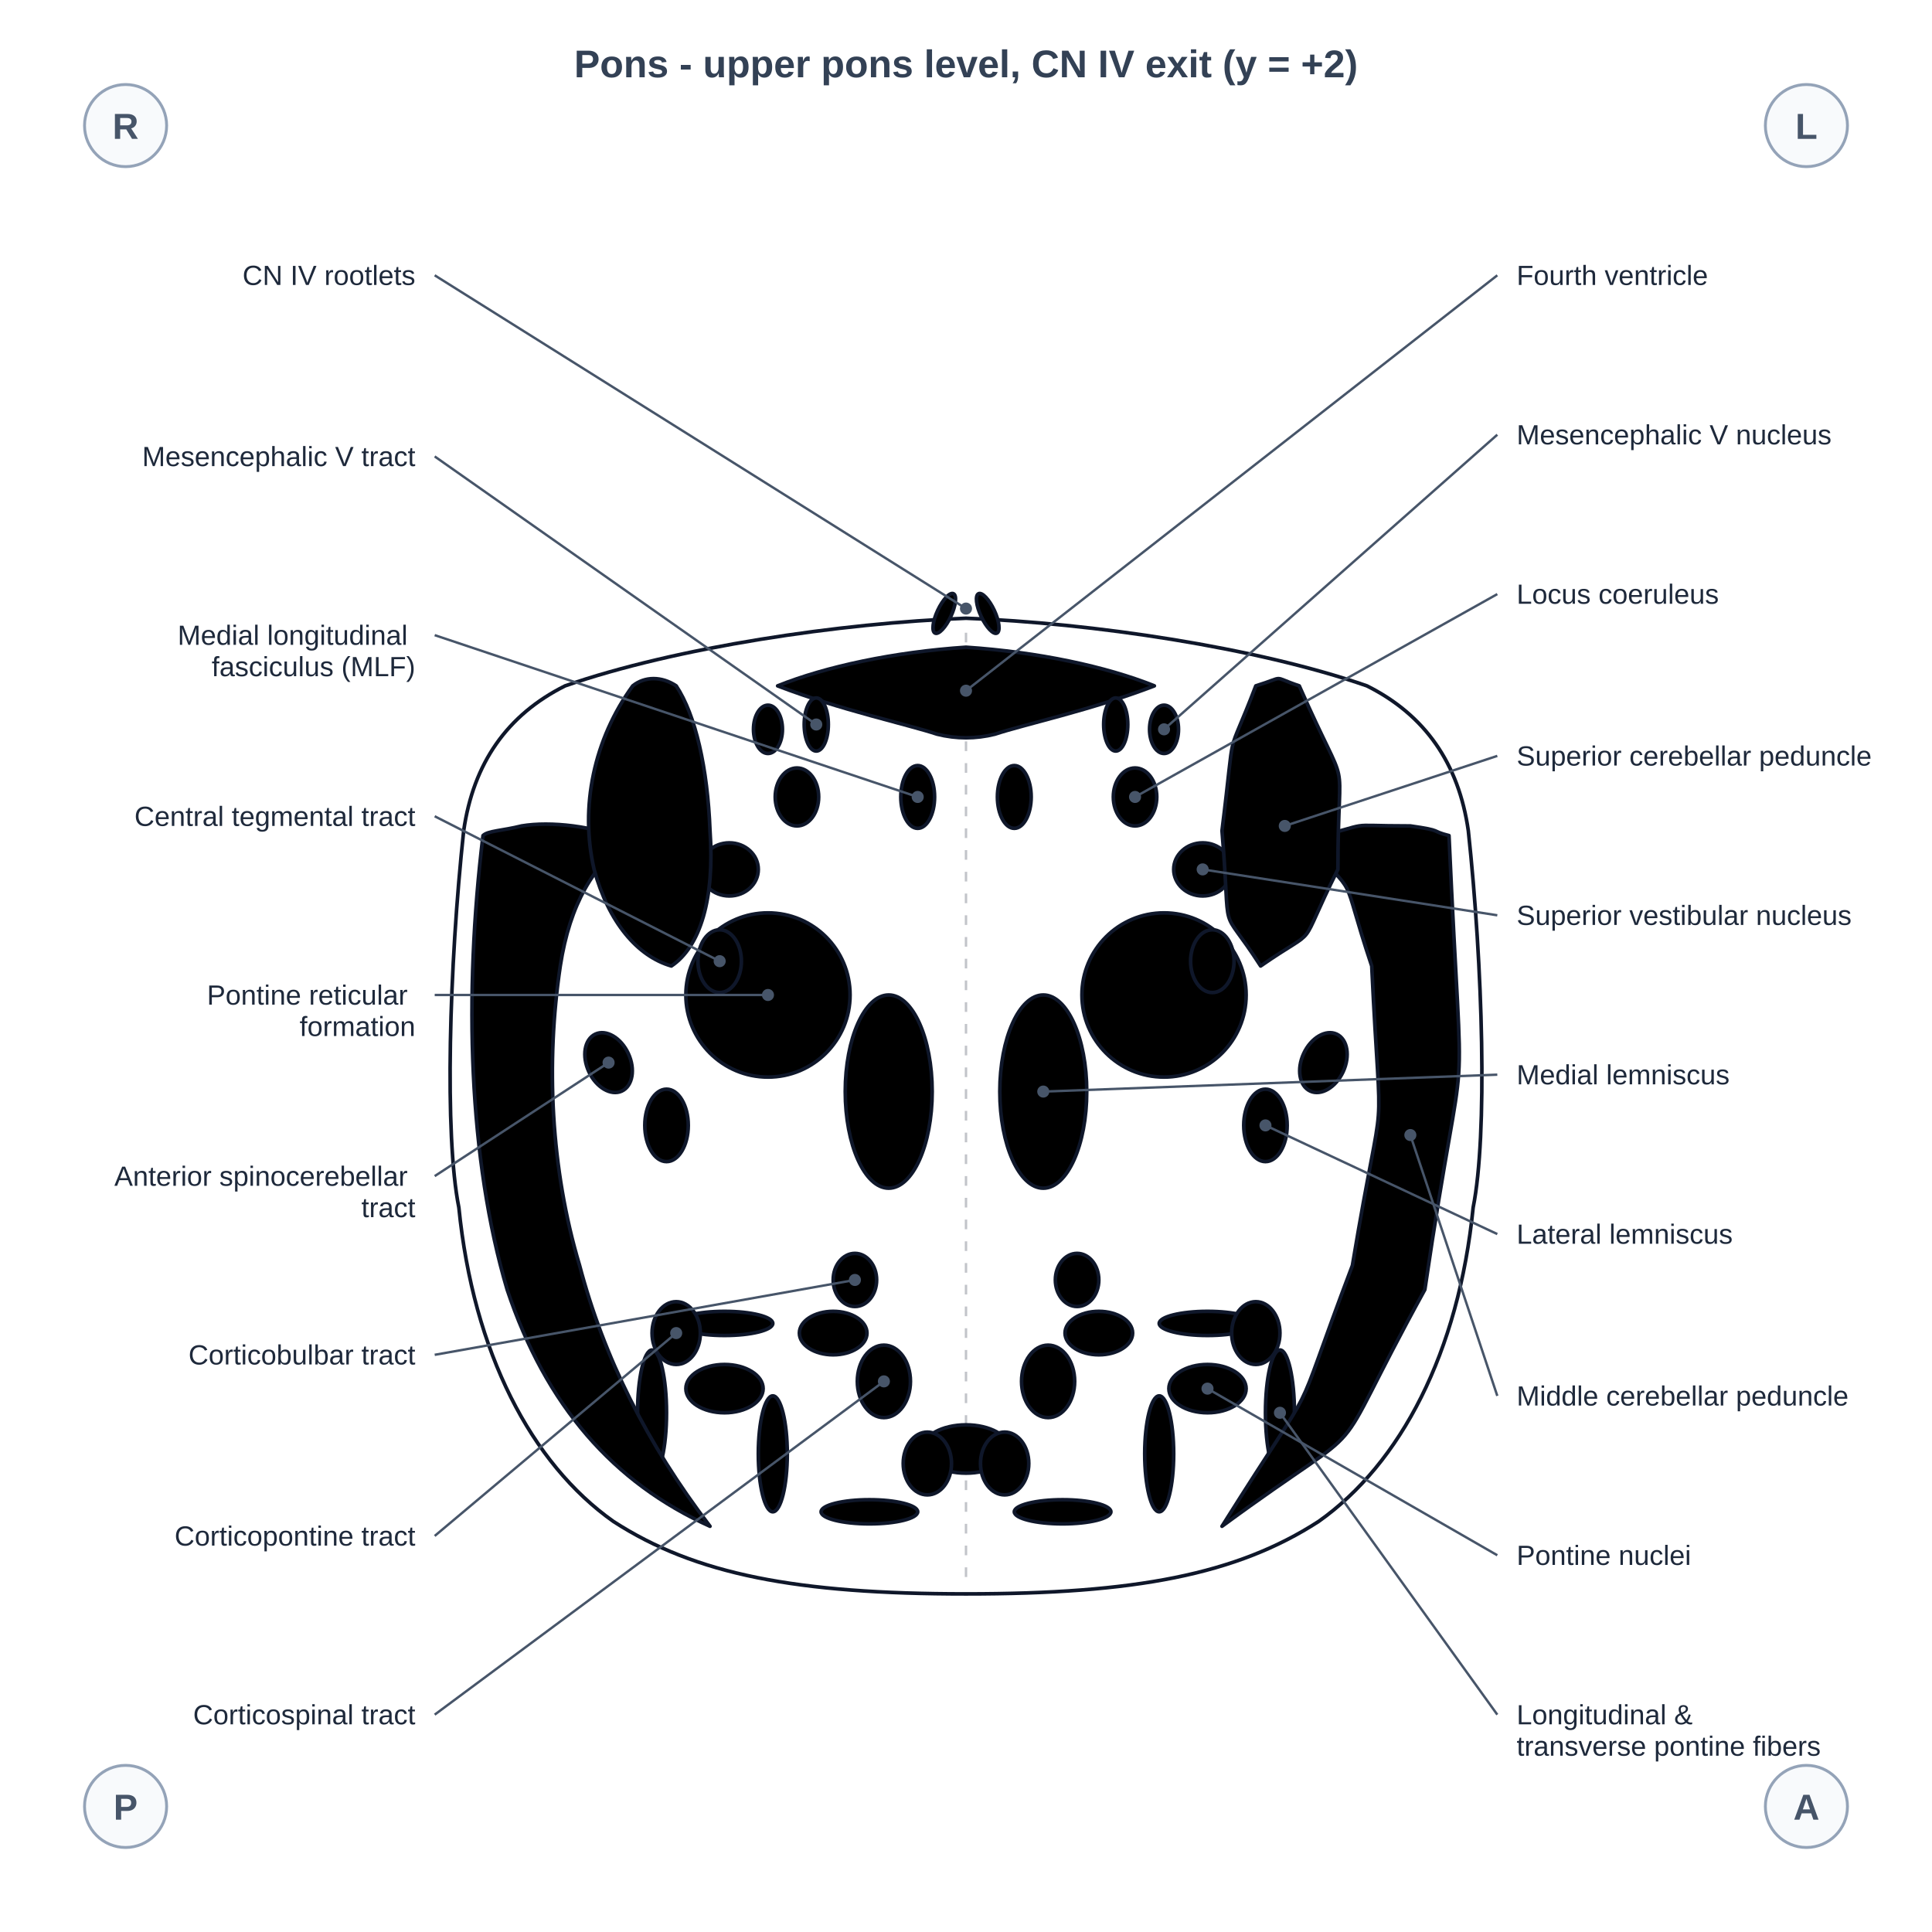
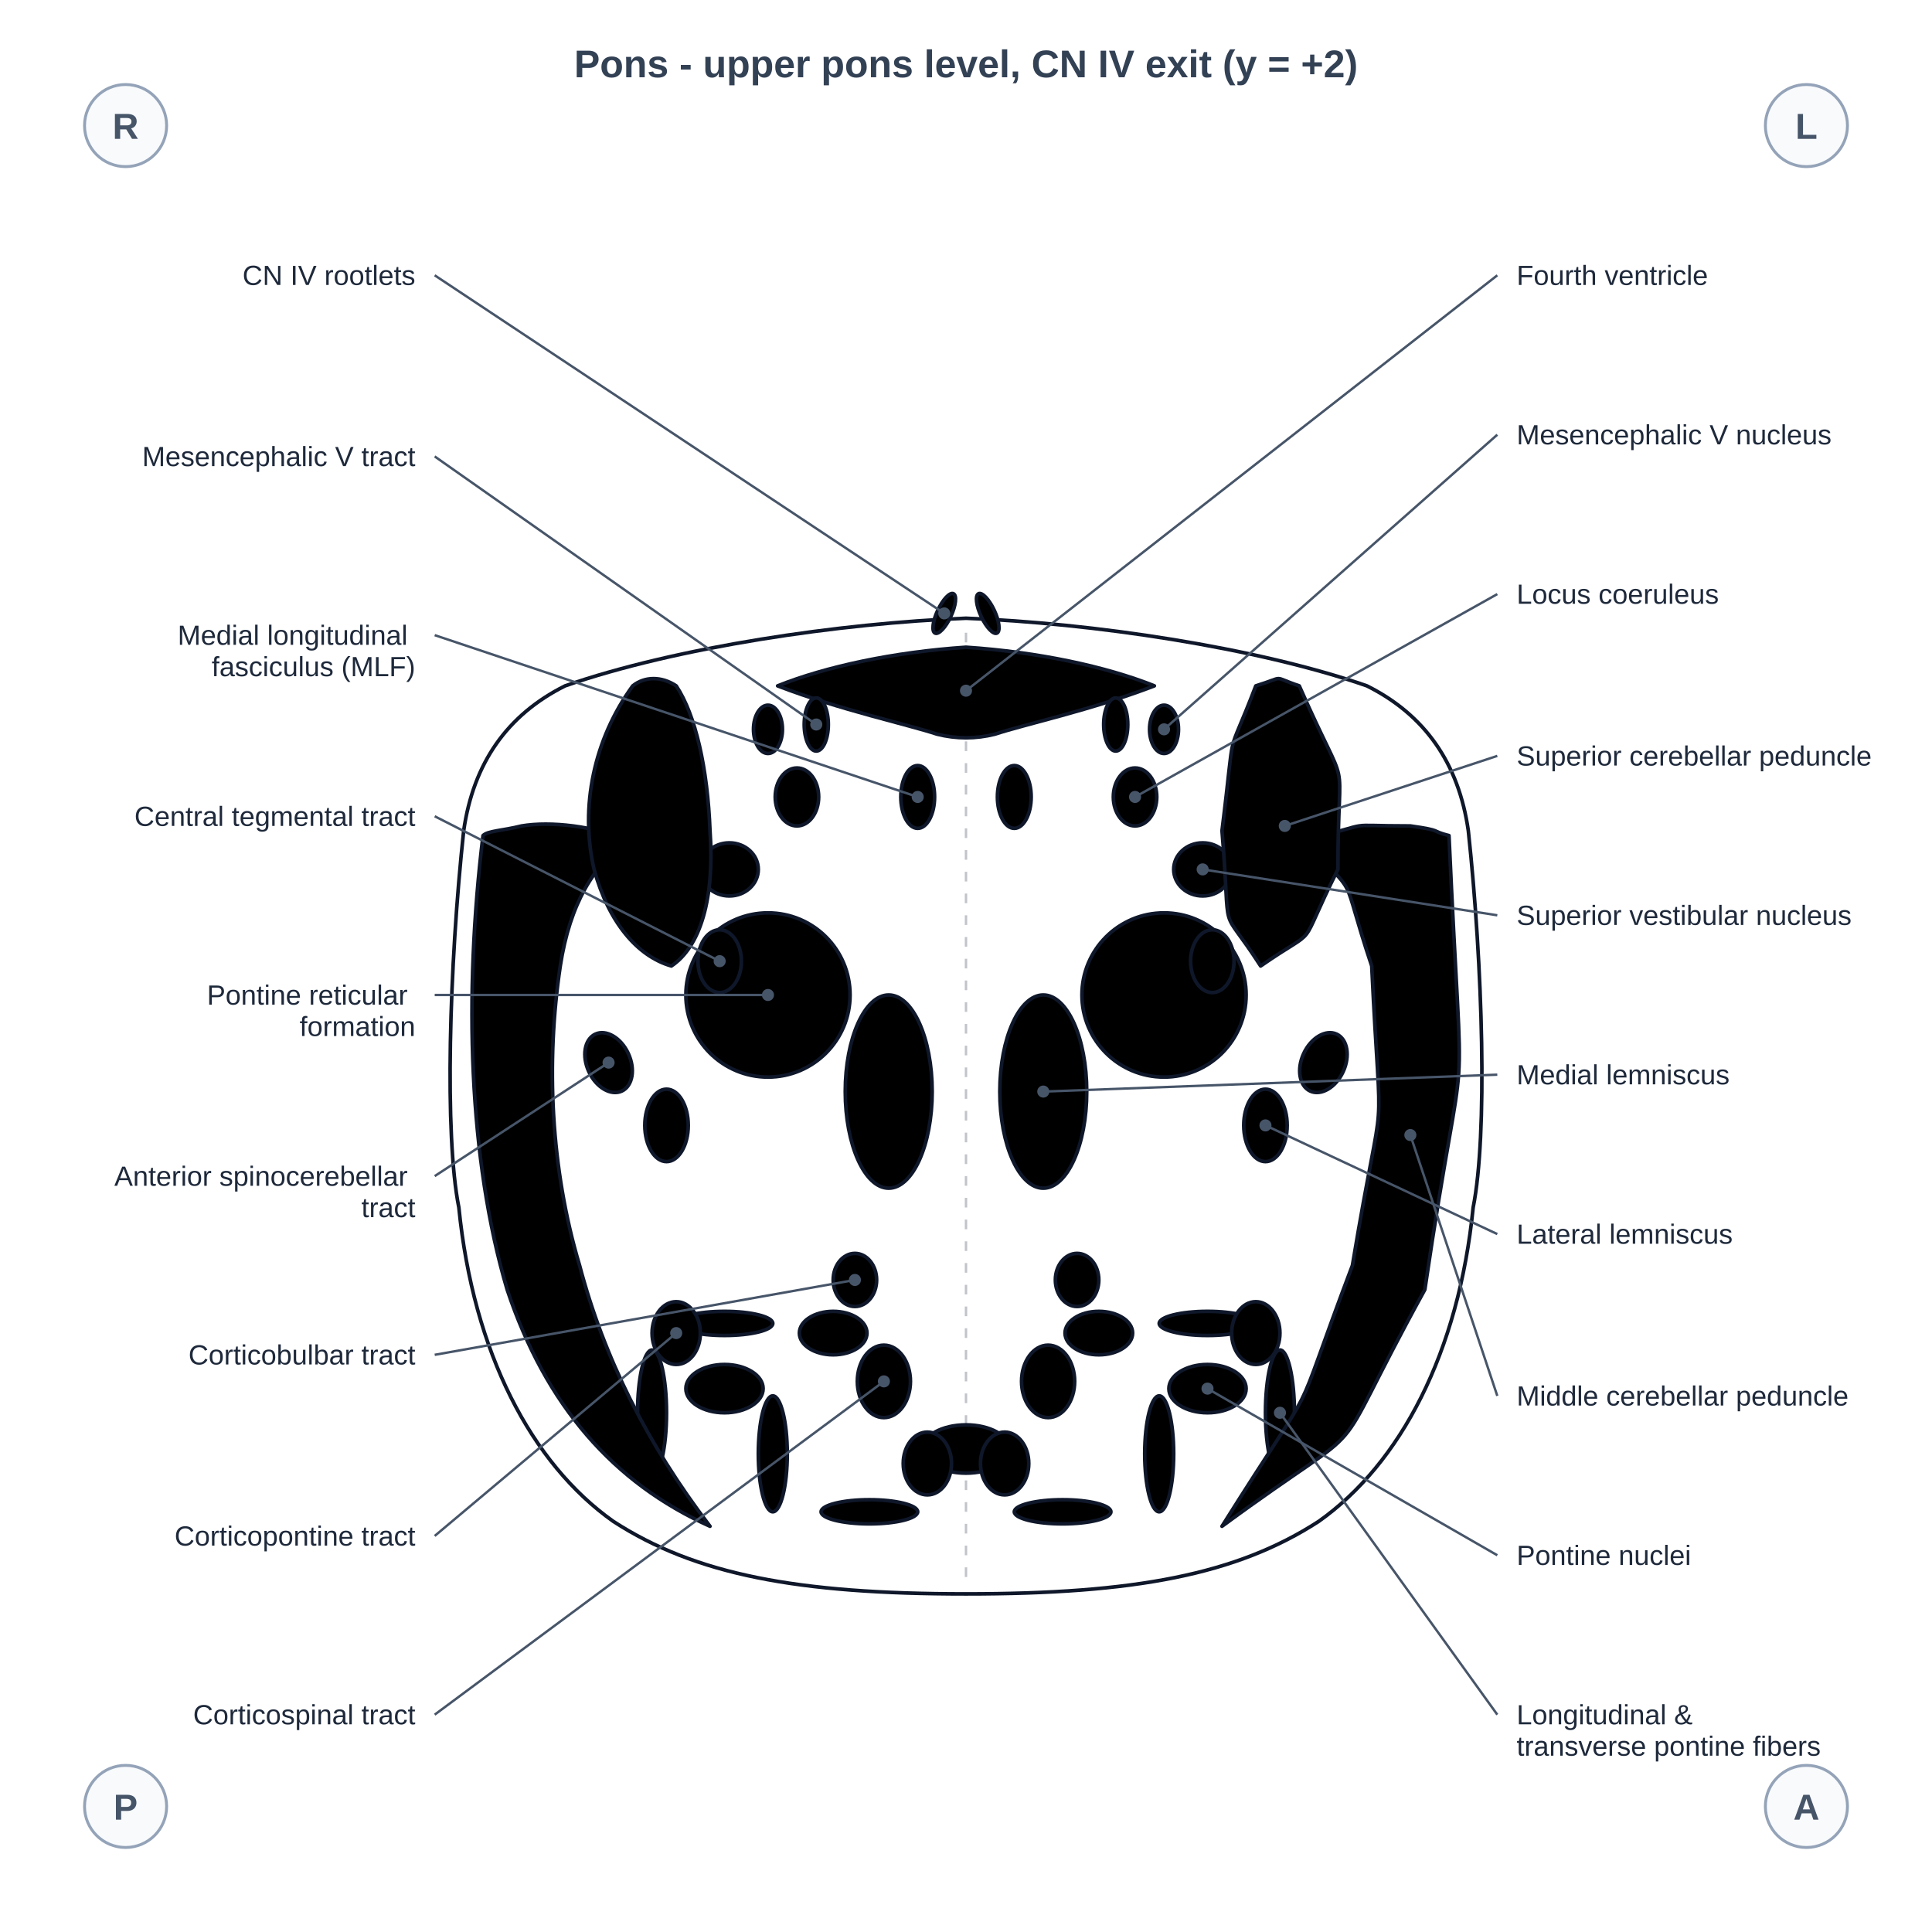
<svg xmlns="http://www.w3.org/2000/svg" viewBox="0 0 800 800" font-family="'Segoe UI', Arial, sans-serif">
  <g class="plate-frame">
    <text class="plate-caption" x="400" y="32" text-anchor="middle" font-size="16" font-weight="600" fill="#334155">Pons - upper pons level, CN IV exit (y = +2)</text>
    <circle cx="52" cy="52" r="17" fill="#f8fafc" stroke="#94a3b8" stroke-width="1.2" />
    <text x="52" y="57.5" text-anchor="middle" font-size="15" font-weight="700" fill="#475569">R</text>
    <circle cx="748" cy="52" r="17" fill="#f8fafc" stroke="#94a3b8" stroke-width="1.2" />
    <text x="748" y="57.5" text-anchor="middle" font-size="15" font-weight="700" fill="#475569">L</text>
    <circle cx="52" cy="748" r="17" fill="#f8fafc" stroke="#94a3b8" stroke-width="1.2" />
    <text x="52" y="753.5" text-anchor="middle" font-size="15" font-weight="700" fill="#475569">P</text>
    <circle cx="748" cy="748" r="17" fill="#f8fafc" stroke="#94a3b8" stroke-width="1.2" />
    <text x="748" y="753.5" text-anchor="middle" font-size="15" font-weight="700" fill="#475569">A</text>
  </g>
  <path data-role="outline" d="M 400 256 C 452 258 520 268 566 284 C 590 296 604 316 608 344 C 614 400 616 470 610 500 C 604 560 580 606 546 630 C 512 652 470 660 400 660 C 330 660 288 652 254 630 C 220 606 196 560 190 500 C 184 470 186 400 192 344 C 196 316 210 296 234 284 C 280 268 348 258 400 256 Z" fill="none" stroke="#0f172a" stroke-width="1.5" />
  <g class="plate-midline">
    <line x1="400" y1="262" x2="400" y2="656" stroke="#0f172a" stroke-opacity="0.25" stroke-width="1" stroke-dasharray="4 5" />
  </g>
  <g class="plate-regions">
    <ellipse data-structure="nuc-pontine-reticular" cx="318" cy="412" rx="34" ry="34" stroke="#0f172a" stroke-width="1.5" stroke-linejoin="round" />
    <ellipse data-structure="nuc-pontine-reticular" cx="482" cy="412" rx="34" ry="34" stroke="#0f172a" stroke-width="1.5" stroke-linejoin="round" />
    <ellipse data-structure="ctx-pontine-nuclei" cx="300" cy="575" rx="16" ry="10" stroke="#0f172a" stroke-width="1.5" stroke-linejoin="round" />
    <ellipse data-structure="ctx-pontine-nuclei" cx="500" cy="575" rx="16" ry="10" stroke="#0f172a" stroke-width="1.5" stroke-linejoin="round" />
    <ellipse data-structure="ctx-pontine-nuclei" cx="345" cy="552" rx="14" ry="9" stroke="#0f172a" stroke-width="1.5" stroke-linejoin="round" />
    <ellipse data-structure="ctx-pontine-nuclei" cx="455" cy="552" rx="14" ry="9" stroke="#0f172a" stroke-width="1.5" stroke-linejoin="round" />
    <ellipse data-structure="ctx-pontine-nuclei" cx="400" cy="600" rx="18" ry="10" stroke="#0f172a" stroke-width="1.5" stroke-linejoin="round" />
    <ellipse data-structure="ctx-pontine-fibers" cx="270" cy="585" rx="6" ry="26" stroke="#0f172a" stroke-width="1.5" stroke-linejoin="round" />
    <ellipse data-structure="ctx-pontine-fibers" cx="530" cy="585" rx="6" ry="26" stroke="#0f172a" stroke-width="1.5" stroke-linejoin="round" />
    <ellipse data-structure="ctx-pontine-fibers" cx="320" cy="602" rx="6" ry="24" stroke="#0f172a" stroke-width="1.5" stroke-linejoin="round" />
    <ellipse data-structure="ctx-pontine-fibers" cx="480" cy="602" rx="6" ry="24" stroke="#0f172a" stroke-width="1.5" stroke-linejoin="round" />
    <ellipse data-structure="ctx-pontine-fibers" cx="300" cy="548" rx="20" ry="5" stroke="#0f172a" stroke-width="1.5" stroke-linejoin="round" />
    <ellipse data-structure="ctx-pontine-fibers" cx="500" cy="548" rx="20" ry="5" stroke="#0f172a" stroke-width="1.5" stroke-linejoin="round" />
    <ellipse data-structure="ctx-pontine-fibers" cx="360" cy="626" rx="20" ry="5" stroke="#0f172a" stroke-width="1.5" stroke-linejoin="round" />
    <ellipse data-structure="ctx-pontine-fibers" cx="440" cy="626" rx="20" ry="5" stroke="#0f172a" stroke-width="1.5" stroke-linejoin="round" />
    <ellipse data-structure="tract-corticospinal-lateral" cx="366" cy="572" rx="11" ry="15" stroke="#0f172a" stroke-width="1.5" stroke-linejoin="round" />
    <ellipse data-structure="tract-corticospinal-lateral" cx="434" cy="572" rx="11" ry="15" stroke="#0f172a" stroke-width="1.5" stroke-linejoin="round" />
    <ellipse data-structure="tract-corticospinal-lateral" cx="384" cy="606" rx="10" ry="13" stroke="#0f172a" stroke-width="1.5" stroke-linejoin="round" />
    <ellipse data-structure="tract-corticospinal-lateral" cx="416" cy="606" rx="10" ry="13" stroke="#0f172a" stroke-width="1.5" stroke-linejoin="round" />
    <ellipse data-structure="tract-corticobulbar" cx="354" cy="530" rx="9" ry="11" stroke="#0f172a" stroke-width="1.5" stroke-linejoin="round" />
    <ellipse data-structure="tract-corticobulbar" cx="446" cy="530" rx="9" ry="11" stroke="#0f172a" stroke-width="1.5" stroke-linejoin="round" />
    <ellipse data-structure="tract-corticopontine" cx="280" cy="552" rx="10" ry="13" stroke="#0f172a" stroke-width="1.5" stroke-linejoin="round" />
    <ellipse data-structure="tract-corticopontine" cx="520" cy="552" rx="10" ry="13" stroke="#0f172a" stroke-width="1.5" stroke-linejoin="round" />
    <path data-structure="tract-mcp" d="M 200 346 C 192 412 194 480 210 534 C 226 582 254 614 294 632 C 268 598 250 562 240 524 C 228 484 226 440 232 400 C 236 374 246 358 260 348 C 246 342 228 340 216 342 C 208 344 202 344 200 346 Z" stroke="#0f172a" stroke-width="1.5" stroke-linejoin="round" />
    <path data-structure="tract-mcp" d="M 600 346 C 606 480 608 412 590 534 C 546 614 574 582 506 632 C 550 562 532 598 560 524 C 574 440 572 484 568 400 C 554 358 564 374 540 348 C 572 340 554 342 584 342 C 598 344 592 344 600 346 Z" stroke="#0f172a" stroke-width="1.5" stroke-linejoin="round" />
    <path data-structure="vent-fourth-ventricle" d="M 400 268 C 430 270 458 276 478 284 C 452 294 424 300 412 304 C 404 306 396 306 388 304 C 376 300 348 294 322 284 C 342 276 370 270 400 268 Z" stroke="#0f172a" stroke-width="1.5" stroke-linejoin="round" />
    <ellipse data-structure="nuc-mesencephalic-v" cx="318" cy="302" rx="6" ry="10" stroke="#0f172a" stroke-width="1.5" stroke-linejoin="round" />
    <ellipse data-structure="nuc-mesencephalic-v" cx="482" cy="302" rx="6" ry="10" stroke="#0f172a" stroke-width="1.5" stroke-linejoin="round" />
    <ellipse data-structure="tract-mesencephalic-v" cx="338" cy="300" rx="5" ry="11" stroke="#0f172a" stroke-width="1.5" stroke-linejoin="round" />
    <ellipse data-structure="tract-mesencephalic-v" cx="462" cy="300" rx="5" ry="11" stroke="#0f172a" stroke-width="1.5" stroke-linejoin="round" />
    <ellipse data-structure="tract-mlf" cx="380" cy="330" rx="7" ry="13" stroke="#0f172a" stroke-width="1.5" stroke-linejoin="round" />
    <ellipse data-structure="tract-mlf" cx="420" cy="330" rx="7" ry="13" stroke="#0f172a" stroke-width="1.5" stroke-linejoin="round" />
    <ellipse data-structure="nuc-locus-coeruleus" cx="330" cy="330" rx="9" ry="12" stroke="#0f172a" stroke-width="1.5" stroke-linejoin="round" />
    <ellipse data-structure="nuc-locus-coeruleus" cx="470" cy="330" rx="9" ry="12" stroke="#0f172a" stroke-width="1.5" stroke-linejoin="round" />
    <ellipse data-structure="nuc-vestibular-superior" cx="302" cy="360" rx="12" ry="11" stroke="#0f172a" stroke-width="1.5" stroke-linejoin="round" />
    <ellipse data-structure="nuc-vestibular-superior" cx="498" cy="360" rx="12" ry="11" stroke="#0f172a" stroke-width="1.5" stroke-linejoin="round" />
    <path data-structure="tract-scp" d="M 262 284 C 246 306 240 334 246 360 C 252 382 264 396 278 400 C 290 392 296 372 294 344 C 293 318 288 296 280 284 C 274 280 267 280 262 284 Z" stroke="#0f172a" stroke-width="1.5" stroke-linejoin="round" />
    <path data-structure="tract-scp" d="M 538 284 C 560 334 554 306 554 360 C 536 396 548 382 522 400 C 504 372 510 392 506 344 C 512 296 507 318 520 284 C 533 280 526 280 538 284 Z" stroke="#0f172a" stroke-width="1.5" stroke-linejoin="round" />
    <ellipse data-structure="tract-central-tegmental" cx="298" cy="398" rx="9" ry="13" stroke="#0f172a" stroke-width="1.5" stroke-linejoin="round" />
    <ellipse data-structure="tract-central-tegmental" cx="502" cy="398" rx="9" ry="13" stroke="#0f172a" stroke-width="1.5" stroke-linejoin="round" />
    <ellipse data-structure="tract-anterior-spinocerebellar" cx="252" cy="440" rx="9" ry="13" transform="rotate(-25 252 440)" stroke="#0f172a" stroke-width="1.5" stroke-linejoin="round" />
    <ellipse data-structure="tract-anterior-spinocerebellar" cx="548" cy="440" rx="9" ry="13" transform="rotate(25 548 440)" stroke="#0f172a" stroke-width="1.5" stroke-linejoin="round" />
    <ellipse data-structure="tract-lateral-lemniscus" cx="276" cy="466" rx="9" ry="15" stroke="#0f172a" stroke-width="1.5" stroke-linejoin="round" />
    <ellipse data-structure="tract-lateral-lemniscus" cx="524" cy="466" rx="9" ry="15" stroke="#0f172a" stroke-width="1.5" stroke-linejoin="round" />
    <ellipse data-structure="tract-medial-lemniscus" cx="368" cy="452" rx="18" ry="40" stroke="#0f172a" stroke-width="1.5" stroke-linejoin="round" />
    <ellipse data-structure="tract-medial-lemniscus" cx="432" cy="452" rx="18" ry="40" stroke="#0f172a" stroke-width="1.5" stroke-linejoin="round" />
    <ellipse data-structure="surf-cn4-exit" cx="391" cy="254" rx="3" ry="9" transform="rotate(25 391 254)" stroke="#0f172a" stroke-width="1.5" stroke-linejoin="round" />
    <ellipse data-structure="surf-cn4-exit" cx="409" cy="254" rx="3" ry="9" transform="rotate(-25 409 254)" stroke="#0f172a" stroke-width="1.5" stroke-linejoin="round" />
  </g>
  <g class="plate-labels" font-family="'Segoe UI', Arial, sans-serif">
    <g class="plate-label" data-for="surf-cn4-exit">
-       <line x1="180" y1="114" x2="400" y2="252" stroke="#475569" stroke-width="1" />
-       <circle cx="400" cy="252" r="2.5" fill="#475569" />
+       <line x1="180" y1="114" x2="391" y2="254" stroke="#475569" stroke-width="1" />
+       <circle cx="391" cy="254" r="2.5" fill="#475569" />
      <text x="172" y="118" text-anchor="end" font-size="11.5" fill="#1e293b">
        <tspan x="172" dy="0">CN IV rootlets</tspan>
      </text>
    </g>
    <g class="plate-label" data-for="tract-mesencephalic-v">
      <line x1="180" y1="189" x2="338" y2="300" stroke="#475569" stroke-width="1" />
      <circle cx="338" cy="300" r="2.5" fill="#475569" />
      <text x="172" y="193" text-anchor="end" font-size="11.5" fill="#1e293b">
        <tspan x="172" dy="0">Mesencephalic V tract</tspan>
      </text>
    </g>
    <g class="plate-label" data-for="tract-mlf">
      <line x1="180" y1="263" x2="380" y2="330" stroke="#475569" stroke-width="1" />
      <circle cx="380" cy="330" r="2.5" fill="#475569" />
      <text x="172" y="267" text-anchor="end" font-size="11.5" fill="#1e293b">
        <tspan x="172" dy="0">Medial longitudinal</tspan>
        <tspan x="172" dy="13">fasciculus (MLF)</tspan>
      </text>
    </g>
    <g class="plate-label" data-for="tract-central-tegmental">
      <line x1="180" y1="338" x2="298" y2="398" stroke="#475569" stroke-width="1" />
      <circle cx="298" cy="398" r="2.5" fill="#475569" />
      <text x="172" y="342" text-anchor="end" font-size="11.5" fill="#1e293b">
        <tspan x="172" dy="0">Central tegmental tract</tspan>
      </text>
    </g>
    <g class="plate-label" data-for="nuc-pontine-reticular">
      <line x1="180" y1="412" x2="318" y2="412" stroke="#475569" stroke-width="1" />
      <circle cx="318" cy="412" r="2.5" fill="#475569" />
      <text x="172" y="416" text-anchor="end" font-size="11.5" fill="#1e293b">
        <tspan x="172" dy="0">Pontine reticular</tspan>
        <tspan x="172" dy="13">formation</tspan>
      </text>
    </g>
    <g class="plate-label" data-for="tract-anterior-spinocerebellar">
      <line x1="180" y1="487" x2="252" y2="440" stroke="#475569" stroke-width="1" />
      <circle cx="252" cy="440" r="2.5" fill="#475569" />
      <text x="172" y="491" text-anchor="end" font-size="11.5" fill="#1e293b">
        <tspan x="172" dy="0">Anterior spinocerebellar</tspan>
        <tspan x="172" dy="13">tract</tspan>
      </text>
    </g>
    <g class="plate-label" data-for="tract-corticobulbar">
      <line x1="180" y1="561" x2="354" y2="530" stroke="#475569" stroke-width="1" />
      <circle cx="354" cy="530" r="2.5" fill="#475569" />
      <text x="172" y="565" text-anchor="end" font-size="11.5" fill="#1e293b">
        <tspan x="172" dy="0">Corticobulbar tract</tspan>
      </text>
    </g>
    <g class="plate-label" data-for="tract-corticopontine">
      <line x1="180" y1="636" x2="280" y2="552" stroke="#475569" stroke-width="1" />
      <circle cx="280" cy="552" r="2.5" fill="#475569" />
      <text x="172" y="640" text-anchor="end" font-size="11.5" fill="#1e293b">
        <tspan x="172" dy="0">Corticopontine tract</tspan>
      </text>
    </g>
    <g class="plate-label" data-for="tract-corticospinal-lateral">
      <line x1="180" y1="710" x2="366" y2="572" stroke="#475569" stroke-width="1" />
      <circle cx="366" cy="572" r="2.5" fill="#475569" />
      <text x="172" y="714" text-anchor="end" font-size="11.5" fill="#1e293b">
        <tspan x="172" dy="0">Corticospinal tract</tspan>
      </text>
    </g>
    <g class="plate-label" data-for="vent-fourth-ventricle">
      <line x1="620" y1="114" x2="400" y2="286" stroke="#475569" stroke-width="1" />
      <circle cx="400" cy="286" r="2.5" fill="#475569" />
      <text x="628" y="118" text-anchor="start" font-size="11.5" fill="#1e293b">
        <tspan x="628" dy="0">Fourth ventricle</tspan>
      </text>
    </g>
    <g class="plate-label" data-for="nuc-mesencephalic-v">
      <line x1="620" y1="180" x2="482" y2="302" stroke="#475569" stroke-width="1" />
      <circle cx="482" cy="302" r="2.5" fill="#475569" />
      <text x="628" y="184" text-anchor="start" font-size="11.5" fill="#1e293b">
        <tspan x="628" dy="0">Mesencephalic V nucleus</tspan>
      </text>
    </g>
    <g class="plate-label" data-for="nuc-locus-coeruleus">
      <line x1="620" y1="246" x2="470" y2="330" stroke="#475569" stroke-width="1" />
      <circle cx="470" cy="330" r="2.5" fill="#475569" />
      <text x="628" y="250" text-anchor="start" font-size="11.5" fill="#1e293b">
        <tspan x="628" dy="0">Locus coeruleus</tspan>
      </text>
    </g>
    <g class="plate-label" data-for="tract-scp">
      <line x1="620" y1="313" x2="532" y2="342" stroke="#475569" stroke-width="1" />
      <circle cx="532" cy="342" r="2.5" fill="#475569" />
      <text x="628" y="317" text-anchor="start" font-size="11.5" fill="#1e293b">
        <tspan x="628" dy="0">Superior cerebellar peduncle</tspan>
      </text>
    </g>
    <g class="plate-label" data-for="nuc-vestibular-superior">
      <line x1="620" y1="379" x2="498" y2="360" stroke="#475569" stroke-width="1" />
      <circle cx="498" cy="360" r="2.5" fill="#475569" />
      <text x="628" y="383" text-anchor="start" font-size="11.5" fill="#1e293b">
        <tspan x="628" dy="0">Superior vestibular nucleus</tspan>
      </text>
    </g>
    <g class="plate-label" data-for="tract-medial-lemniscus">
      <line x1="620" y1="445" x2="432" y2="452" stroke="#475569" stroke-width="1" />
      <circle cx="432" cy="452" r="2.5" fill="#475569" />
      <text x="628" y="449" text-anchor="start" font-size="11.5" fill="#1e293b">
        <tspan x="628" dy="0">Medial lemniscus</tspan>
      </text>
    </g>
    <g class="plate-label" data-for="tract-lateral-lemniscus">
      <line x1="620" y1="511" x2="524" y2="466" stroke="#475569" stroke-width="1" />
      <circle cx="524" cy="466" r="2.5" fill="#475569" />
      <text x="628" y="515" text-anchor="start" font-size="11.5" fill="#1e293b">
        <tspan x="628" dy="0">Lateral lemniscus</tspan>
      </text>
    </g>
    <g class="plate-label" data-for="tract-mcp">
      <line x1="620" y1="578" x2="584" y2="470" stroke="#475569" stroke-width="1" />
      <circle cx="584" cy="470" r="2.5" fill="#475569" />
      <text x="628" y="582" text-anchor="start" font-size="11.5" fill="#1e293b">
        <tspan x="628" dy="0">Middle cerebellar peduncle</tspan>
      </text>
    </g>
    <g class="plate-label" data-for="ctx-pontine-nuclei">
      <line x1="620" y1="644" x2="500" y2="575" stroke="#475569" stroke-width="1" />
      <circle cx="500" cy="575" r="2.5" fill="#475569" />
      <text x="628" y="648" text-anchor="start" font-size="11.5" fill="#1e293b">
        <tspan x="628" dy="0">Pontine nuclei</tspan>
      </text>
    </g>
    <g class="plate-label" data-for="ctx-pontine-fibers">
      <line x1="620" y1="710" x2="530" y2="585" stroke="#475569" stroke-width="1" />
      <circle cx="530" cy="585" r="2.5" fill="#475569" />
      <text x="628" y="714" text-anchor="start" font-size="11.5" fill="#1e293b">
        <tspan x="628" dy="0">Longitudinal &amp;</tspan>
        <tspan x="628" dy="13">transverse pontine fibers</tspan>
      </text>
    </g>
  </g>
</svg>
